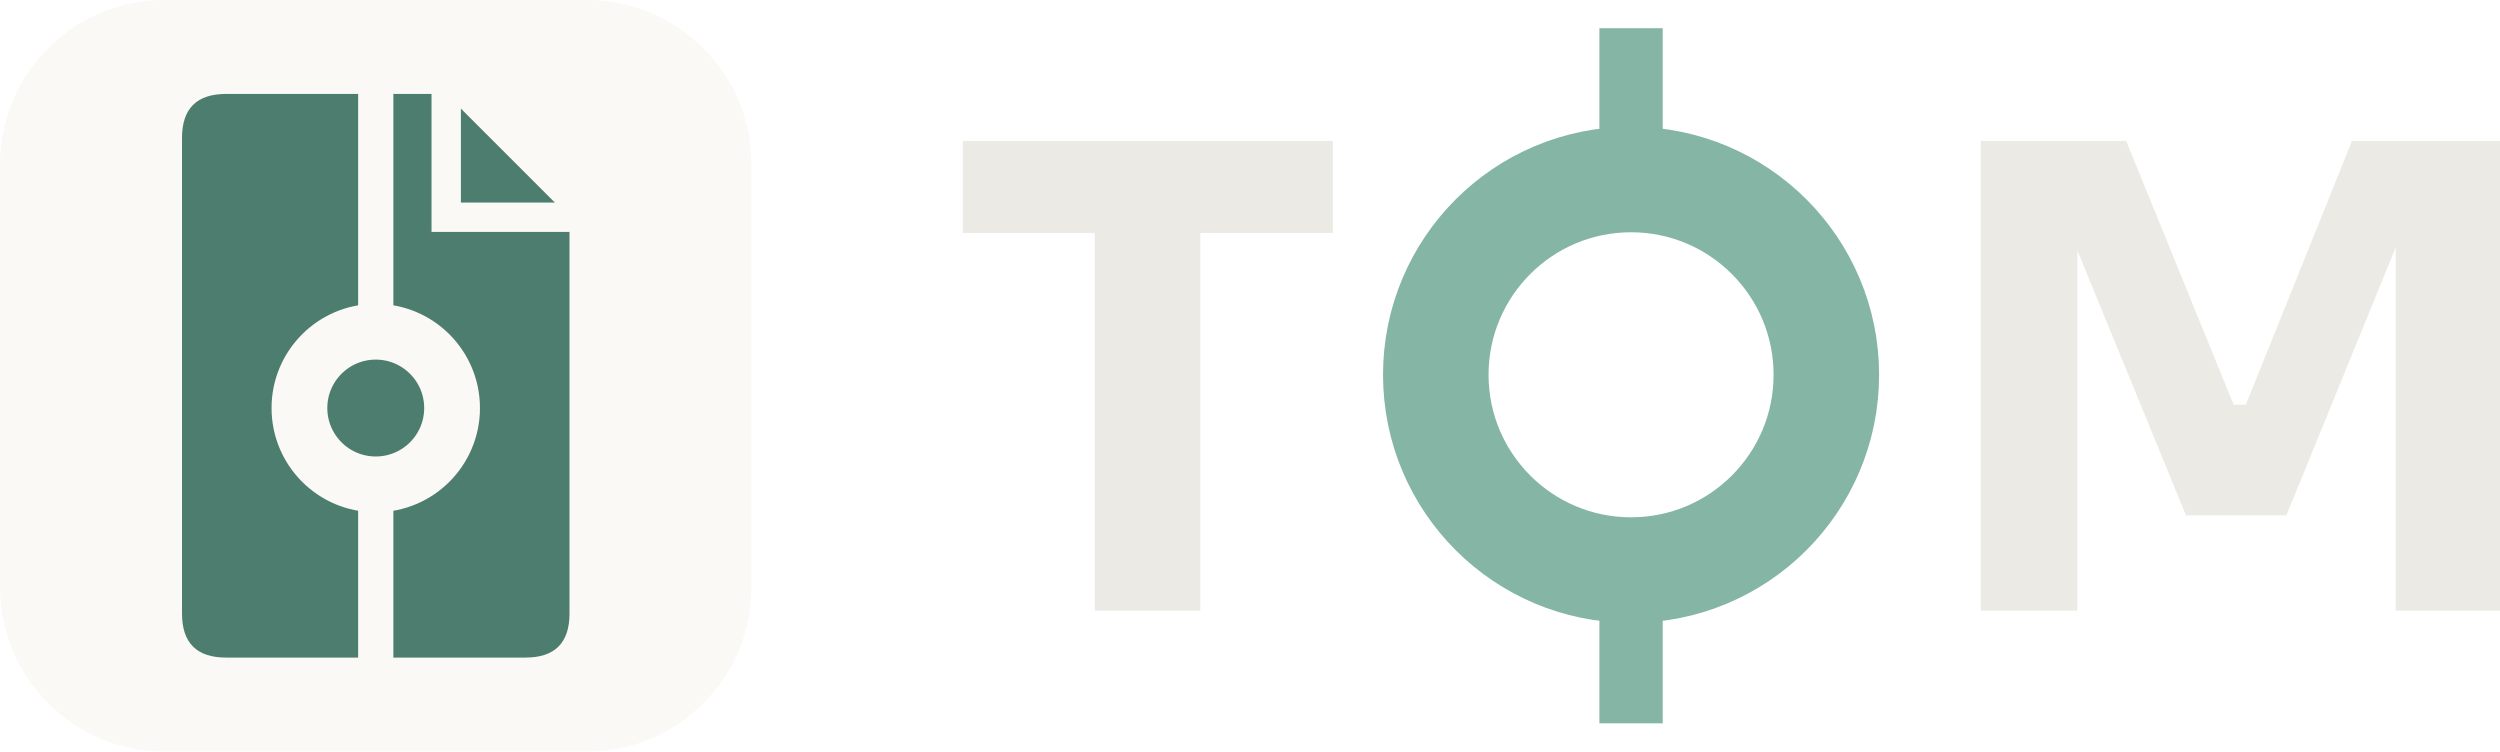
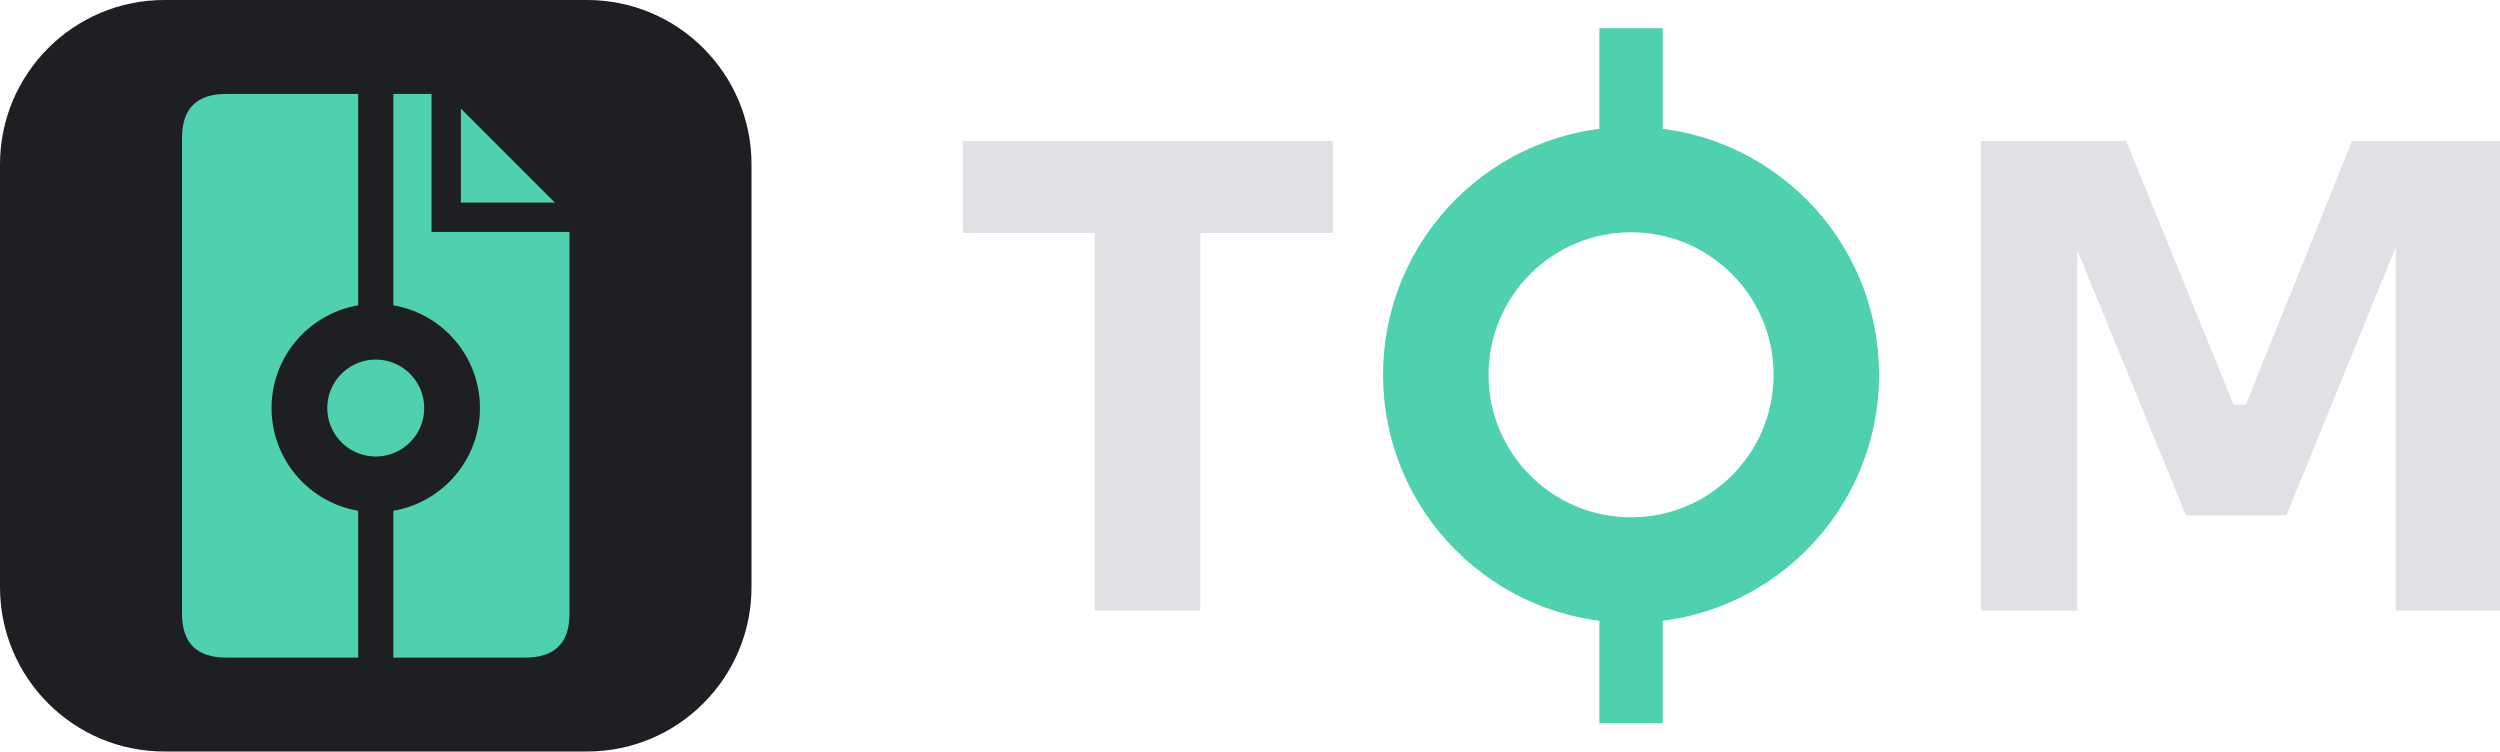
<svg xmlns="http://www.w3.org/2000/svg" viewBox="0 0 425.81 128" width="425.81" height="128">
  <svg x="0" y="0" width="128" height="128" viewBox="0 0 512 512">
-     <rect id="tile" x="0" y="0" width="512" height="512" rx="112" fill="#FAF9F6" />
-     <path id="page" d="M 154 64 L 304 64 L 388 148 L 388 418 Q 388 448 358 448 L 154 448 Q 124 448 124 418 L 124 94 Q 124 64 154 64 Z" fill="#4C7D6E" />
-     <path id="crease" d="M 304 54 L 304 148 L 398 148" fill="none" stroke="#FAF9F6" stroke-width="20" stroke-linecap="butt" stroke-linejoin="miter" />
-     <path id="trunk" d="M 256 64 L 256 211.0 M 256 345.0 L 256 448" fill="none" stroke="#FAF9F6" stroke-width="24" stroke-linecap="round" />
-     <circle id="commit" cx="256" cy="278" r="52" fill="none" stroke="#FAF9F6" stroke-width="38" />
+     <rect id="tile" x="0" y="0" width="512" height="512" rx="112" fill="#1E1F22" />
+     <path id="page" d="M 154 64 L 304 64 L 388 148 L 388 418 Q 388 448 358 448 L 154 448 Q 124 448 124 418 L 124 94 Q 124 64 154 64 Z" fill="#4FD1B0" />
+     <path id="crease" d="M 304 54 L 304 148 L 398 148" fill="none" stroke="#1E1F22" stroke-width="20" stroke-linecap="butt" stroke-linejoin="miter" />
+     <path id="trunk" d="M 256 64 L 256 211.0 M 256 345.0 L 256 448" fill="none" stroke="#1E1F22" stroke-width="24" stroke-linecap="round" />
+     <circle id="commit" cx="256" cy="278" r="52" fill="none" stroke="#1E1F22" stroke-width="38" />
  </svg>
  <svg x="164" y="4.8" width="261.81" height="118.4" viewBox="4.4 -35.04 477.8 216.08">
-     <path id="T" d="M45.4 146.0V24.6H78.2V146.0ZM4.4 28.6V0.0H119.4V28.6Z" fill="#ECEAE4" />
-     <path id="M" d="M320.8 146.0V0.0H366.0L399.4 82.0H403.2L436.2 0.0H482.2V146.0H449.8V21.4L454.4 21.8L415.8 116.4H384.6L345.8 21.8L350.8 21.4V146.0Z" fill="#ECEAE4" />
-     <path id="trunk" d="M 212.1 -35.04 L 212.1 12.0 M 212.1 133.4 L 212.1 181.04" fill="none" stroke="#84B5A5" stroke-width="19.68" stroke-linecap="round" />
-     <circle id="O-commit" cx="212.1" cy="72.7" r="60.7" fill="none" stroke="#84B5A5" stroke-width="32.8" />
+     <path id="T" d="M45.4 146.0V24.6H78.2V146.0ZM4.4 28.6V0.0H119.4V28.6Z" fill="#DFE1E5" />
+     <path id="M" d="M320.8 146.0V0.0H366.0L399.4 82.0H403.2L436.2 0.0H482.2V146.0H449.8V21.4L454.4 21.8L415.8 116.4H384.6L345.8 21.8L350.8 21.4V146.0Z" fill="#DFE1E5" />
+     <path id="trunk" d="M 212.1 -35.04 L 212.1 12.0 M 212.1 133.4 L 212.1 181.04" fill="none" stroke="#4FD1B0" stroke-width="19.68" stroke-linecap="round" />
+     <circle id="O-commit" cx="212.1" cy="72.7" r="60.7" fill="none" stroke="#4FD1B0" stroke-width="32.8" />
  </svg>
</svg>
